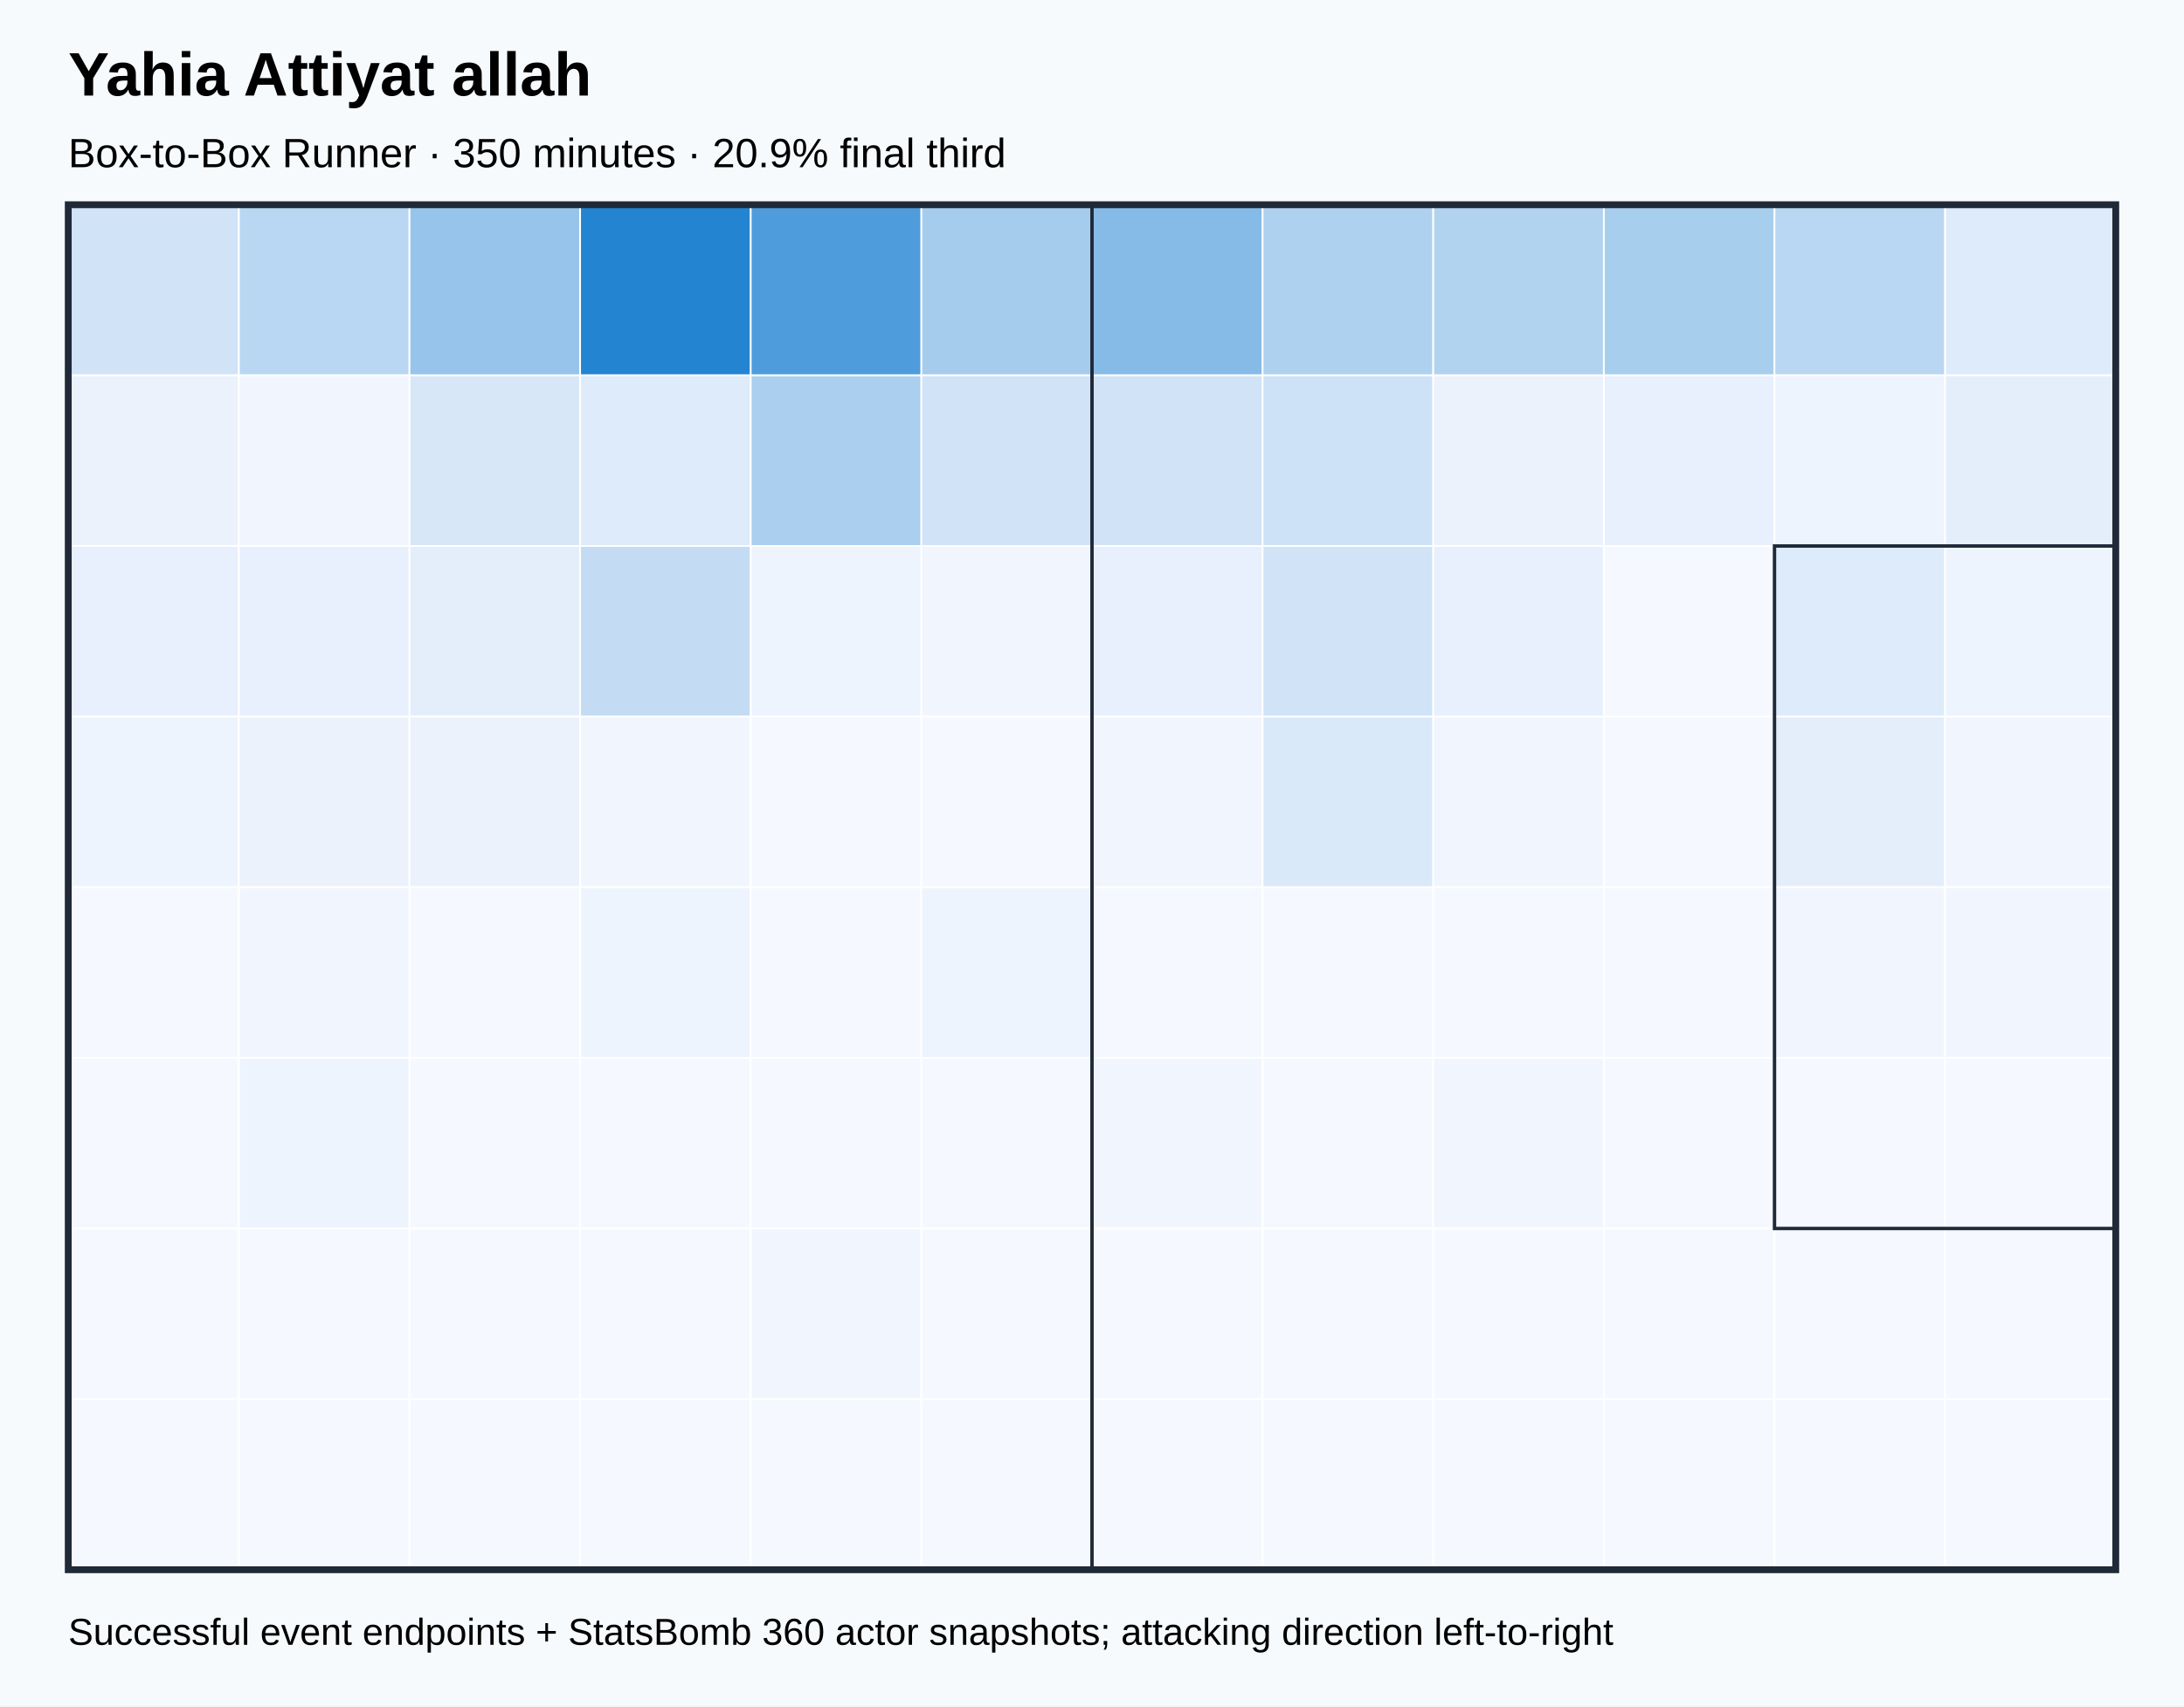
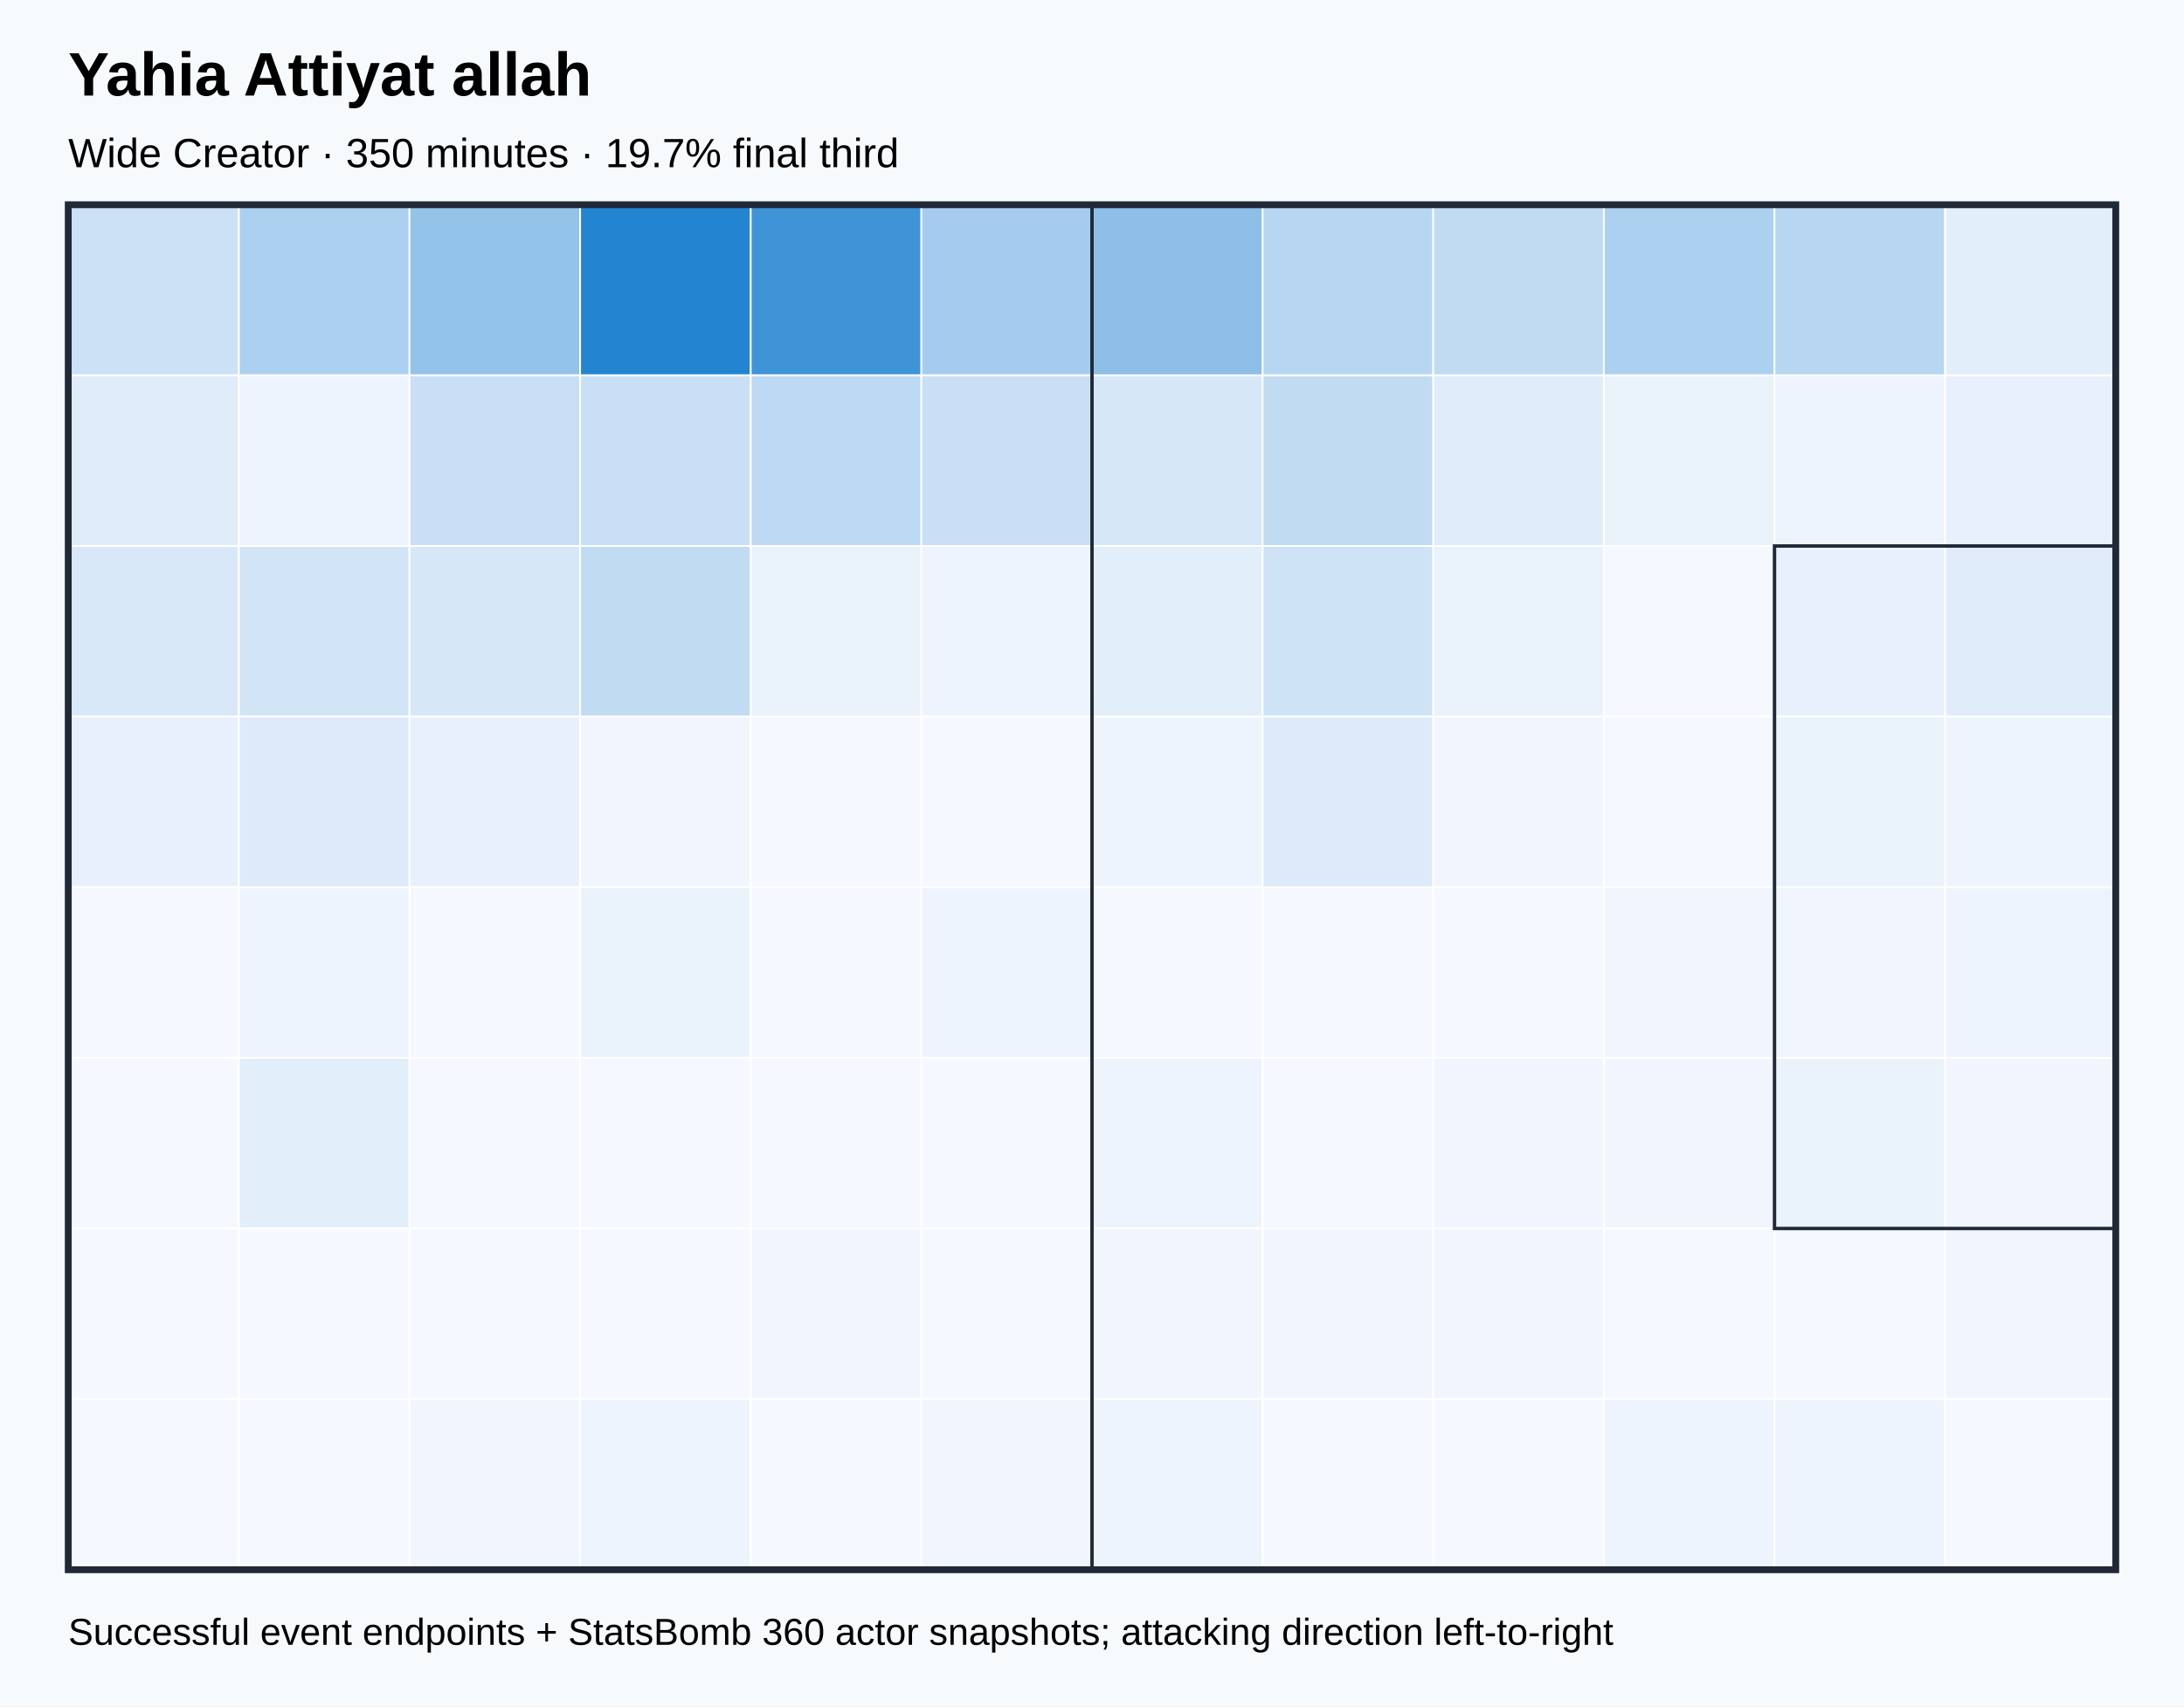
<svg xmlns="http://www.w3.org/2000/svg" width="640" height="500" viewBox="0 0 640 500" role="img">
  <rect width="640" height="500" fill="#f7fafc" />
  <text x="20" y="28" font-family="Arial" font-size="18" font-weight="700">Yahia Attiyat allah</text>
-   <text x="20" y="49" font-family="Arial" font-size="12">Box-to-Box Runner · 350 minutes · 20.9% final third</text>
-   <rect x="20" y="60" width="50" height="50" fill="rgb(208,227,247)" stroke="#ffffff" stroke-width="0.5" />
-   <rect x="20" y="110" width="50" height="50" fill="rgb(235,242,252)" stroke="#ffffff" stroke-width="0.5" />
-   <rect x="20" y="160" width="50" height="50" fill="rgb(231,240,252)" stroke="#ffffff" stroke-width="0.5" />
-   <rect x="20" y="210" width="50" height="50" fill="rgb(238,244,253)" stroke="#ffffff" stroke-width="0.5" />
+   <text x="20" y="49" font-family="Arial" font-size="12">Wide Creator · 350 minutes · 19.7% final third</text>
+   <rect x="20" y="60" width="50" height="50" fill="rgb(203,225,246)" stroke="#ffffff" stroke-width="0.5" />
+   <rect x="20" y="110" width="50" height="50" fill="rgb(224,236,250)" stroke="#ffffff" stroke-width="0.5" />
+   <rect x="20" y="160" width="50" height="50" fill="rgb(217,232,249)" stroke="#ffffff" stroke-width="0.5" />
+   <rect x="20" y="210" width="50" height="50" fill="rgb(231,240,252)" stroke="#ffffff" stroke-width="0.5" />
  <rect x="20" y="260" width="50" height="50" fill="rgb(245,248,255)" stroke="#ffffff" stroke-width="0.5" />
  <rect x="20" y="310" width="50" height="50" fill="rgb(245,248,255)" stroke="#ffffff" stroke-width="0.5" />
  <rect x="20" y="360" width="50" height="50" fill="rgb(245,248,255)" stroke="#ffffff" stroke-width="0.5" />
  <rect x="20" y="410" width="50" height="50" fill="rgb(245,248,255)" stroke="#ffffff" stroke-width="0.5" />
-   <rect x="70" y="60" width="50" height="50" fill="rgb(185,215,242)" stroke="#ffffff" stroke-width="0.5" />
-   <rect x="70" y="110" width="50" height="50" fill="rgb(241,246,254)" stroke="#ffffff" stroke-width="0.5" />
-   <rect x="70" y="160" width="50" height="50" fill="rgb(231,240,252)" stroke="#ffffff" stroke-width="0.5" />
-   <rect x="70" y="210" width="50" height="50" fill="rgb(235,242,252)" stroke="#ffffff" stroke-width="0.5" />
-   <rect x="70" y="260" width="50" height="50" fill="rgb(241,246,254)" stroke="#ffffff" stroke-width="0.5" />
-   <rect x="70" y="310" width="50" height="50" fill="rgb(238,244,253)" stroke="#ffffff" stroke-width="0.5" />
+   <rect x="70" y="60" width="50" height="50" fill="rgb(172,208,239)" stroke="#ffffff" stroke-width="0.5" />
+   <rect x="70" y="110" width="50" height="50" fill="rgb(238,244,253)" stroke="#ffffff" stroke-width="0.5" />
+   <rect x="70" y="160" width="50" height="50" fill="rgb(210,229,247)" stroke="#ffffff" stroke-width="0.5" />
+   <rect x="70" y="210" width="50" height="50" fill="rgb(220,234,249)" stroke="#ffffff" stroke-width="0.5" />
+   <rect x="70" y="260" width="50" height="50" fill="rgb(238,244,253)" stroke="#ffffff" stroke-width="0.5" />
+   <rect x="70" y="310" width="50" height="50" fill="rgb(227,238,251)" stroke="#ffffff" stroke-width="0.5" />
  <rect x="70" y="360" width="50" height="50" fill="rgb(245,248,255)" stroke="#ffffff" stroke-width="0.5" />
  <rect x="70" y="410" width="50" height="50" fill="rgb(245,248,255)" stroke="#ffffff" stroke-width="0.5" />
-   <rect x="120" y="60" width="50" height="50" fill="rgb(151,196,235)" stroke="#ffffff" stroke-width="0.5" />
-   <rect x="120" y="110" width="50" height="50" fill="rgb(215,231,248)" stroke="#ffffff" stroke-width="0.5" />
-   <rect x="120" y="160" width="50" height="50" fill="rgb(228,238,251)" stroke="#ffffff" stroke-width="0.5" />
-   <rect x="120" y="210" width="50" height="50" fill="rgb(235,242,252)" stroke="#ffffff" stroke-width="0.5" />
+   <rect x="120" y="60" width="50" height="50" fill="rgb(148,195,234)" stroke="#ffffff" stroke-width="0.5" />
+   <rect x="120" y="110" width="50" height="50" fill="rgb(200,223,245)" stroke="#ffffff" stroke-width="0.5" />
+   <rect x="120" y="160" width="50" height="50" fill="rgb(214,231,248)" stroke="#ffffff" stroke-width="0.5" />
+   <rect x="120" y="210" width="50" height="50" fill="rgb(231,240,252)" stroke="#ffffff" stroke-width="0.5" />
  <rect x="120" y="260" width="50" height="50" fill="rgb(245,248,255)" stroke="#ffffff" stroke-width="0.5" />
  <rect x="120" y="310" width="50" height="50" fill="rgb(245,248,255)" stroke="#ffffff" stroke-width="0.5" />
  <rect x="120" y="360" width="50" height="50" fill="rgb(245,248,255)" stroke="#ffffff" stroke-width="0.5" />
-   <rect x="120" y="410" width="50" height="50" fill="rgb(245,248,255)" stroke="#ffffff" stroke-width="0.5" />
+   <rect x="120" y="410" width="50" height="50" fill="rgb(241,246,254)" stroke="#ffffff" stroke-width="0.5" />
  <rect x="170" y="60" width="50" height="50" fill="rgb(35,133,210)" stroke="#ffffff" stroke-width="0.5" />
-   <rect x="170" y="110" width="50" height="50" fill="rgb(221,235,250)" stroke="#ffffff" stroke-width="0.5" />
-   <rect x="170" y="160" width="50" height="50" fill="rgb(195,220,244)" stroke="#ffffff" stroke-width="0.5" />
+   <rect x="170" y="110" width="50" height="50" fill="rgb(200,223,245)" stroke="#ffffff" stroke-width="0.5" />
+   <rect x="170" y="160" width="50" height="50" fill="rgb(193,219,243)" stroke="#ffffff" stroke-width="0.5" />
  <rect x="170" y="210" width="50" height="50" fill="rgb(241,246,254)" stroke="#ffffff" stroke-width="0.5" />
-   <rect x="170" y="260" width="50" height="50" fill="rgb(238,244,253)" stroke="#ffffff" stroke-width="0.5" />
+   <rect x="170" y="260" width="50" height="50" fill="rgb(234,242,252)" stroke="#ffffff" stroke-width="0.5" />
  <rect x="170" y="310" width="50" height="50" fill="rgb(245,248,255)" stroke="#ffffff" stroke-width="0.5" />
  <rect x="170" y="360" width="50" height="50" fill="rgb(245,248,255)" stroke="#ffffff" stroke-width="0.5" />
-   <rect x="170" y="410" width="50" height="50" fill="rgb(245,248,255)" stroke="#ffffff" stroke-width="0.5" />
-   <rect x="220" y="60" width="50" height="50" fill="rgb(78,156,219)" stroke="#ffffff" stroke-width="0.5" />
-   <rect x="220" y="110" width="50" height="50" fill="rgb(171,207,239)" stroke="#ffffff" stroke-width="0.5" />
-   <rect x="220" y="160" width="50" height="50" fill="rgb(238,244,253)" stroke="#ffffff" stroke-width="0.5" />
+   <rect x="170" y="410" width="50" height="50" fill="rgb(238,244,253)" stroke="#ffffff" stroke-width="0.5" />
+   <rect x="220" y="60" width="50" height="50" fill="rgb(62,148,215)" stroke="#ffffff" stroke-width="0.5" />
+   <rect x="220" y="110" width="50" height="50" fill="rgb(189,217,243)" stroke="#ffffff" stroke-width="0.5" />
+   <rect x="220" y="160" width="50" height="50" fill="rgb(234,242,252)" stroke="#ffffff" stroke-width="0.5" />
  <rect x="220" y="210" width="50" height="50" fill="rgb(245,248,255)" stroke="#ffffff" stroke-width="0.5" />
  <rect x="220" y="260" width="50" height="50" fill="rgb(245,248,255)" stroke="#ffffff" stroke-width="0.5" />
  <rect x="220" y="310" width="50" height="50" fill="rgb(245,248,255)" stroke="#ffffff" stroke-width="0.5" />
  <rect x="220" y="360" width="50" height="50" fill="rgb(241,246,254)" stroke="#ffffff" stroke-width="0.5" />
  <rect x="220" y="410" width="50" height="50" fill="rgb(245,248,255)" stroke="#ffffff" stroke-width="0.5" />
-   <rect x="270" y="60" width="50" height="50" fill="rgb(165,204,237)" stroke="#ffffff" stroke-width="0.5" />
-   <rect x="270" y="110" width="50" height="50" fill="rgb(208,227,247)" stroke="#ffffff" stroke-width="0.5" />
-   <rect x="270" y="160" width="50" height="50" fill="rgb(241,246,254)" stroke="#ffffff" stroke-width="0.5" />
+   <rect x="270" y="60" width="50" height="50" fill="rgb(165,204,238)" stroke="#ffffff" stroke-width="0.5" />
+   <rect x="270" y="110" width="50" height="50" fill="rgb(200,223,245)" stroke="#ffffff" stroke-width="0.5" />
+   <rect x="270" y="160" width="50" height="50" fill="rgb(238,244,253)" stroke="#ffffff" stroke-width="0.5" />
  <rect x="270" y="210" width="50" height="50" fill="rgb(245,248,255)" stroke="#ffffff" stroke-width="0.5" />
  <rect x="270" y="260" width="50" height="50" fill="rgb(238,244,253)" stroke="#ffffff" stroke-width="0.5" />
  <rect x="270" y="310" width="50" height="50" fill="rgb(245,248,255)" stroke="#ffffff" stroke-width="0.5" />
  <rect x="270" y="360" width="50" height="50" fill="rgb(245,248,255)" stroke="#ffffff" stroke-width="0.5" />
-   <rect x="270" y="410" width="50" height="50" fill="rgb(245,248,255)" stroke="#ffffff" stroke-width="0.5" />
-   <rect x="320" y="60" width="50" height="50" fill="rgb(135,187,231)" stroke="#ffffff" stroke-width="0.5" />
-   <rect x="320" y="110" width="50" height="50" fill="rgb(208,227,247)" stroke="#ffffff" stroke-width="0.5" />
-   <rect x="320" y="160" width="50" height="50" fill="rgb(231,240,252)" stroke="#ffffff" stroke-width="0.5" />
-   <rect x="320" y="210" width="50" height="50" fill="rgb(241,246,254)" stroke="#ffffff" stroke-width="0.5" />
+   <rect x="270" y="410" width="50" height="50" fill="rgb(241,246,254)" stroke="#ffffff" stroke-width="0.5" />
+   <rect x="320" y="60" width="50" height="50" fill="rgb(141,191,232)" stroke="#ffffff" stroke-width="0.5" />
+   <rect x="320" y="110" width="50" height="50" fill="rgb(214,231,248)" stroke="#ffffff" stroke-width="0.5" />
+   <rect x="320" y="160" width="50" height="50" fill="rgb(227,238,251)" stroke="#ffffff" stroke-width="0.5" />
+   <rect x="320" y="210" width="50" height="50" fill="rgb(238,244,253)" stroke="#ffffff" stroke-width="0.5" />
  <rect x="320" y="260" width="50" height="50" fill="rgb(245,248,255)" stroke="#ffffff" stroke-width="0.5" />
-   <rect x="320" y="310" width="50" height="50" fill="rgb(241,246,254)" stroke="#ffffff" stroke-width="0.5" />
-   <rect x="320" y="360" width="50" height="50" fill="rgb(245,248,255)" stroke="#ffffff" stroke-width="0.5" />
-   <rect x="320" y="410" width="50" height="50" fill="rgb(245,248,255)" stroke="#ffffff" stroke-width="0.5" />
-   <rect x="370" y="60" width="50" height="50" fill="rgb(175,209,240)" stroke="#ffffff" stroke-width="0.5" />
-   <rect x="370" y="110" width="50" height="50" fill="rgb(205,226,246)" stroke="#ffffff" stroke-width="0.5" />
-   <rect x="370" y="160" width="50" height="50" fill="rgb(208,227,247)" stroke="#ffffff" stroke-width="0.5" />
-   <rect x="370" y="210" width="50" height="50" fill="rgb(218,233,249)" stroke="#ffffff" stroke-width="0.5" />
+   <rect x="320" y="310" width="50" height="50" fill="rgb(238,244,253)" stroke="#ffffff" stroke-width="0.5" />
+   <rect x="320" y="360" width="50" height="50" fill="rgb(241,246,254)" stroke="#ffffff" stroke-width="0.5" />
+   <rect x="320" y="410" width="50" height="50" fill="rgb(238,244,253)" stroke="#ffffff" stroke-width="0.5" />
+   <rect x="370" y="60" width="50" height="50" fill="rgb(183,214,241)" stroke="#ffffff" stroke-width="0.5" />
+   <rect x="370" y="110" width="50" height="50" fill="rgb(193,219,243)" stroke="#ffffff" stroke-width="0.5" />
+   <rect x="370" y="160" width="50" height="50" fill="rgb(207,227,246)" stroke="#ffffff" stroke-width="0.5" />
+   <rect x="370" y="210" width="50" height="50" fill="rgb(220,234,249)" stroke="#ffffff" stroke-width="0.5" />
  <rect x="370" y="260" width="50" height="50" fill="rgb(245,248,255)" stroke="#ffffff" stroke-width="0.5" />
  <rect x="370" y="310" width="50" height="50" fill="rgb(245,248,255)" stroke="#ffffff" stroke-width="0.5" />
-   <rect x="370" y="360" width="50" height="50" fill="rgb(245,248,255)" stroke="#ffffff" stroke-width="0.5" />
+   <rect x="370" y="360" width="50" height="50" fill="rgb(241,246,254)" stroke="#ffffff" stroke-width="0.5" />
  <rect x="370" y="410" width="50" height="50" fill="rgb(245,248,255)" stroke="#ffffff" stroke-width="0.5" />
-   <rect x="420" y="60" width="50" height="50" fill="rgb(178,211,240)" stroke="#ffffff" stroke-width="0.5" />
-   <rect x="420" y="110" width="50" height="50" fill="rgb(235,242,252)" stroke="#ffffff" stroke-width="0.5" />
-   <rect x="420" y="160" width="50" height="50" fill="rgb(231,240,252)" stroke="#ffffff" stroke-width="0.5" />
+   <rect x="420" y="60" width="50" height="50" fill="rgb(193,219,243)" stroke="#ffffff" stroke-width="0.5" />
+   <rect x="420" y="110" width="50" height="50" fill="rgb(224,236,250)" stroke="#ffffff" stroke-width="0.5" />
+   <rect x="420" y="160" width="50" height="50" fill="rgb(234,242,252)" stroke="#ffffff" stroke-width="0.5" />
  <rect x="420" y="210" width="50" height="50" fill="rgb(241,246,254)" stroke="#ffffff" stroke-width="0.5" />
  <rect x="420" y="260" width="50" height="50" fill="rgb(245,248,255)" stroke="#ffffff" stroke-width="0.5" />
  <rect x="420" y="310" width="50" height="50" fill="rgb(241,246,254)" stroke="#ffffff" stroke-width="0.5" />
-   <rect x="420" y="360" width="50" height="50" fill="rgb(245,248,255)" stroke="#ffffff" stroke-width="0.5" />
+   <rect x="420" y="360" width="50" height="50" fill="rgb(241,246,254)" stroke="#ffffff" stroke-width="0.5" />
  <rect x="420" y="410" width="50" height="50" fill="rgb(245,248,255)" stroke="#ffffff" stroke-width="0.5" />
-   <rect x="470" y="60" width="50" height="50" fill="rgb(168,206,238)" stroke="#ffffff" stroke-width="0.5" />
-   <rect x="470" y="110" width="50" height="50" fill="rgb(231,240,252)" stroke="#ffffff" stroke-width="0.5" />
+   <rect x="470" y="60" width="50" height="50" fill="rgb(172,208,239)" stroke="#ffffff" stroke-width="0.5" />
+   <rect x="470" y="110" width="50" height="50" fill="rgb(234,242,252)" stroke="#ffffff" stroke-width="0.5" />
  <rect x="470" y="160" width="50" height="50" fill="rgb(245,248,255)" stroke="#ffffff" stroke-width="0.5" />
  <rect x="470" y="210" width="50" height="50" fill="rgb(245,248,255)" stroke="#ffffff" stroke-width="0.5" />
-   <rect x="470" y="260" width="50" height="50" fill="rgb(245,248,255)" stroke="#ffffff" stroke-width="0.5" />
-   <rect x="470" y="310" width="50" height="50" fill="rgb(245,248,255)" stroke="#ffffff" stroke-width="0.5" />
+   <rect x="470" y="260" width="50" height="50" fill="rgb(241,246,254)" stroke="#ffffff" stroke-width="0.5" />
+   <rect x="470" y="310" width="50" height="50" fill="rgb(241,246,254)" stroke="#ffffff" stroke-width="0.5" />
  <rect x="470" y="360" width="50" height="50" fill="rgb(245,248,255)" stroke="#ffffff" stroke-width="0.5" />
-   <rect x="470" y="410" width="50" height="50" fill="rgb(245,248,255)" stroke="#ffffff" stroke-width="0.5" />
-   <rect x="520" y="60" width="50" height="50" fill="rgb(185,215,242)" stroke="#ffffff" stroke-width="0.5" />
+   <rect x="470" y="410" width="50" height="50" fill="rgb(238,244,253)" stroke="#ffffff" stroke-width="0.5" />
+   <rect x="520" y="60" width="50" height="50" fill="rgb(183,214,241)" stroke="#ffffff" stroke-width="0.5" />
  <rect x="520" y="110" width="50" height="50" fill="rgb(238,244,253)" stroke="#ffffff" stroke-width="0.5" />
-   <rect x="520" y="160" width="50" height="50" fill="rgb(221,235,250)" stroke="#ffffff" stroke-width="0.5" />
-   <rect x="520" y="210" width="50" height="50" fill="rgb(228,238,251)" stroke="#ffffff" stroke-width="0.5" />
+   <rect x="520" y="160" width="50" height="50" fill="rgb(231,240,252)" stroke="#ffffff" stroke-width="0.5" />
+   <rect x="520" y="210" width="50" height="50" fill="rgb(234,242,252)" stroke="#ffffff" stroke-width="0.5" />
  <rect x="520" y="260" width="50" height="50" fill="rgb(241,246,254)" stroke="#ffffff" stroke-width="0.5" />
-   <rect x="520" y="310" width="50" height="50" fill="rgb(245,248,255)" stroke="#ffffff" stroke-width="0.5" />
+   <rect x="520" y="310" width="50" height="50" fill="rgb(234,242,252)" stroke="#ffffff" stroke-width="0.5" />
  <rect x="520" y="360" width="50" height="50" fill="rgb(245,248,255)" stroke="#ffffff" stroke-width="0.5" />
-   <rect x="520" y="410" width="50" height="50" fill="rgb(245,248,255)" stroke="#ffffff" stroke-width="0.5" />
-   <rect x="570" y="60" width="50" height="50" fill="rgb(221,235,250)" stroke="#ffffff" stroke-width="0.5" />
-   <rect x="570" y="110" width="50" height="50" fill="rgb(228,238,251)" stroke="#ffffff" stroke-width="0.5" />
-   <rect x="570" y="160" width="50" height="50" fill="rgb(238,244,253)" stroke="#ffffff" stroke-width="0.5" />
-   <rect x="570" y="210" width="50" height="50" fill="rgb(241,246,254)" stroke="#ffffff" stroke-width="0.5" />
-   <rect x="570" y="260" width="50" height="50" fill="rgb(241,246,254)" stroke="#ffffff" stroke-width="0.5" />
-   <rect x="570" y="310" width="50" height="50" fill="rgb(245,248,255)" stroke="#ffffff" stroke-width="0.5" />
-   <rect x="570" y="360" width="50" height="50" fill="rgb(245,248,255)" stroke="#ffffff" stroke-width="0.5" />
+   <rect x="520" y="410" width="50" height="50" fill="rgb(238,244,253)" stroke="#ffffff" stroke-width="0.5" />
+   <rect x="570" y="60" width="50" height="50" fill="rgb(227,238,251)" stroke="#ffffff" stroke-width="0.5" />
+   <rect x="570" y="110" width="50" height="50" fill="rgb(231,240,252)" stroke="#ffffff" stroke-width="0.5" />
+   <rect x="570" y="160" width="50" height="50" fill="rgb(224,236,250)" stroke="#ffffff" stroke-width="0.5" />
+   <rect x="570" y="210" width="50" height="50" fill="rgb(238,244,253)" stroke="#ffffff" stroke-width="0.5" />
+   <rect x="570" y="260" width="50" height="50" fill="rgb(238,244,253)" stroke="#ffffff" stroke-width="0.5" />
+   <rect x="570" y="310" width="50" height="50" fill="rgb(241,246,254)" stroke="#ffffff" stroke-width="0.5" />
+   <rect x="570" y="360" width="50" height="50" fill="rgb(241,246,254)" stroke="#ffffff" stroke-width="0.5" />
  <rect x="570" y="410" width="50" height="50" fill="rgb(245,248,255)" stroke="#ffffff" stroke-width="0.5" />
  <rect x="20" y="60" width="600" height="400" fill="none" stroke="#1f2937" stroke-width="2" />
  <line x1="320" y1="60" x2="320" y2="460" stroke="#1f2937" stroke-width="1" />
  <rect x="520" y="160" width="100" height="200" fill="none" stroke="#1f2937" />
  <text x="20" y="482" font-family="Arial" font-size="11">Successful event endpoints + StatsBomb 360 actor snapshots; attacking direction left-to-right</text>
</svg>
